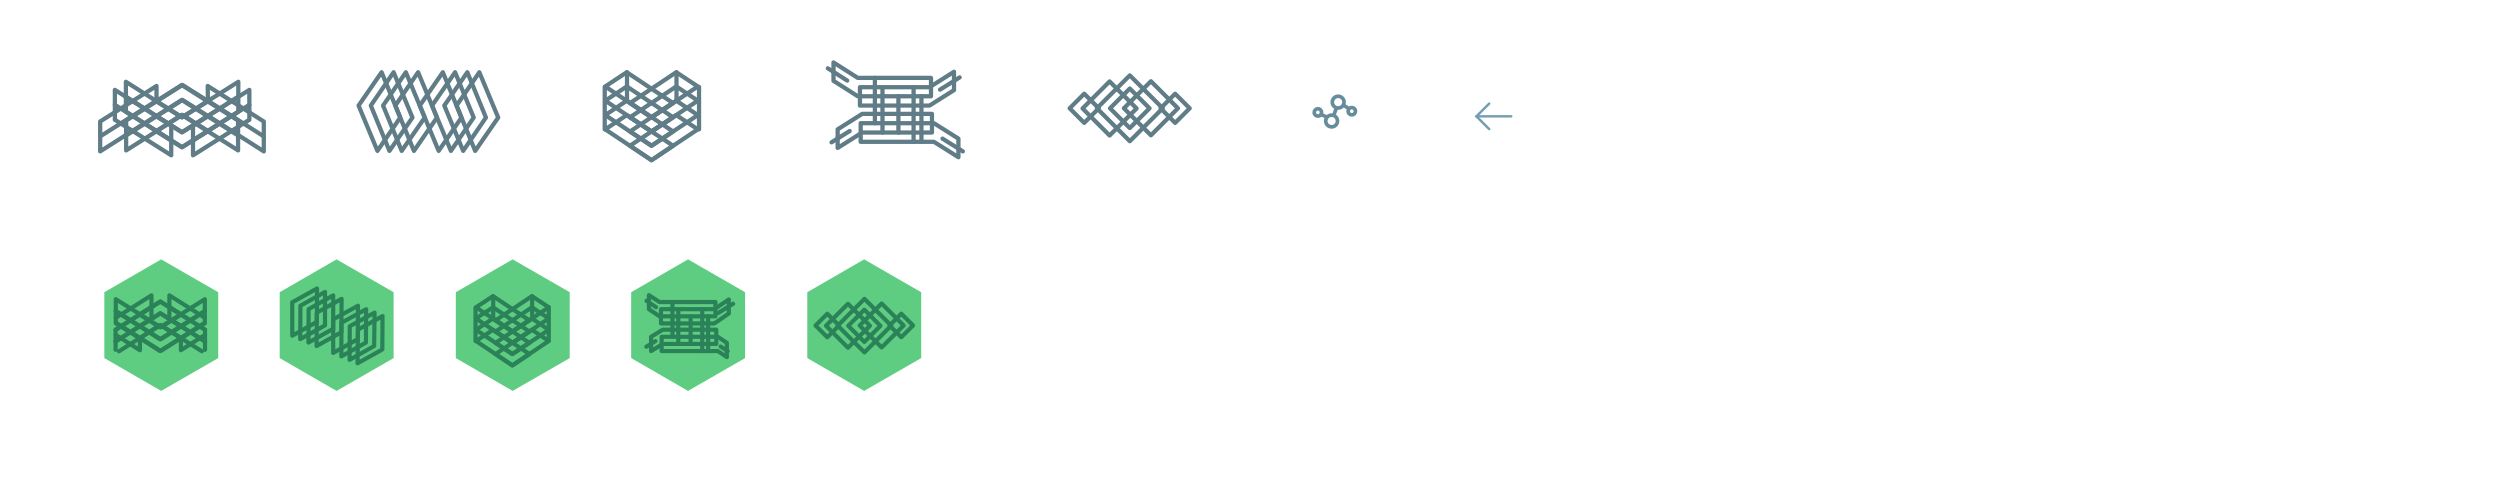
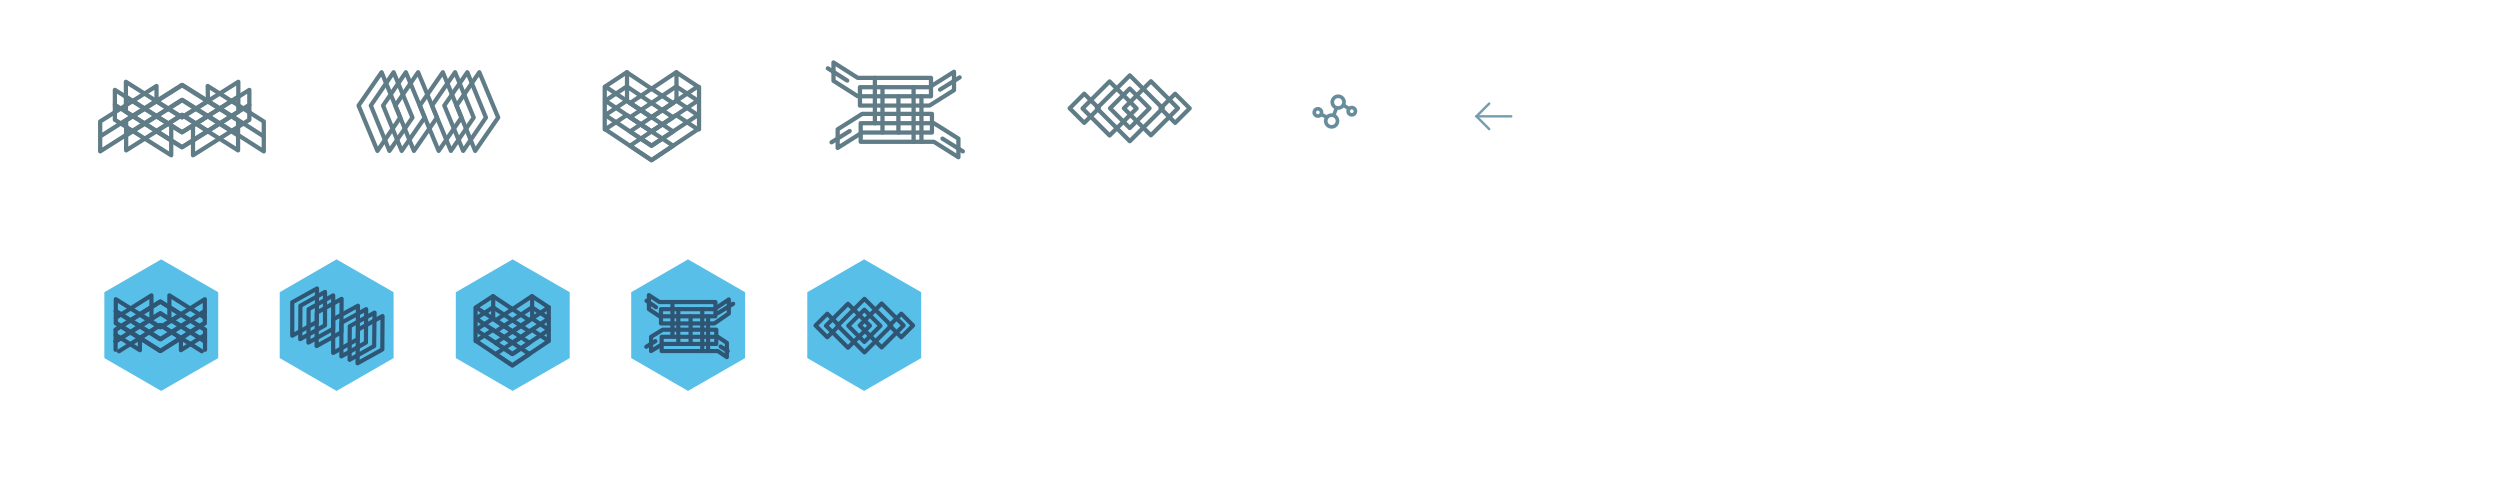
<svg xmlns="http://www.w3.org/2000/svg" version="1.1" id="svgs" x="0px" y="0px" viewBox="0 0 1020.7 205" style="enable-background:new 0 0 1020.7 205;" xml:space="preserve">
  <style type="text/css">
	.st0{fill:none;stroke:#5F7C87;stroke-width:1.743;stroke-linecap:round;stroke-linejoin:round;stroke-miterlimit:10;}
	.st1{fill:none;stroke:#678C9C;stroke-width:1.5;stroke-miterlimit:10;}
	.st2{fill:none;stroke:#729EB0;stroke-linecap:round;stroke-miterlimit:10;}
- 	.st3{fill:#5ECC81;}
- 	.st4{fill:none;stroke:#2B8258;stroke-width:1.704;stroke-linecap:round;stroke-linejoin:round;stroke-miterlimit:10;}
+ 	.st3{fill:#58BFE8;}
+ 	.st4{fill:none;stroke:#2E5573;stroke-width:1.704;stroke-linecap:round;stroke-linejoin:round;stroke-miterlimit:10;}
</style>
  <g id="mesh">
    <polygon class="st0" points="342,60.4 352,54.1 380.5,54.1 380.5,46.5 352,46.5 342,52.8  " />
    <polygon class="st0" points="391.3,64.2 381.3,57.9 351.4,57.9 351.4,50.3 381.3,50.3 391.3,56.6  " />
    <polygon class="st0" points="389.5,29.3 379.5,35.6 351.1,35.6 351.1,43.1 379.5,43.1 389.5,36.8  " />
    <polygon class="st0" points="340.3,25.5 350.2,31.8 380.1,31.8 380.1,39.3 350.2,39.3 340.3,33  " />
    <line class="st0" x1="357.2" y1="31.8" x2="357.2" y2="50.3" />
    <line class="st0" x1="373" y1="35.6" x2="373" y2="57.9" />
    <line class="st0" x1="360.3" y1="35.6" x2="360.3" y2="54.1" />
    <line class="st0" x1="376.2" y1="39.3" x2="376.2" y2="57.9" />
    <line class="st0" x1="366.8" y1="39.3" x2="366.8" y2="54.1" />
    <line class="st0" x1="383.8" y1="36.6" x2="391.8" y2="31.6" />
    <line class="st0" x1="339.5" y1="58.1" x2="346.9" y2="53.5" />
    <line class="st0" x1="384.8" y1="56.6" x2="393.1" y2="61.8" />
    <line class="st0" x1="338" y1="27.9" x2="345.9" y2="32.9" />
  </g>
  <g id="logger">
    <polygon class="st0" points="169,61.6 161.4,43.1 170.7,29.5 178.4,48  " />
    <polygon class="st0" points="164,61.6 156.4,43.1 165.7,29.5 173.4,48  " />
    <polygon class="st0" points="159,61.6 151.4,43.1 160.7,29.5 168.4,48  " />
    <polygon class="st0" points="154.1,61.6 146.4,43.1 155.8,29.5 163.4,48  " />
    <polygon class="st0" points="194,61.6 186.4,43.1 195.7,29.5 203.4,48  " />
    <polygon class="st0" points="189.1,61.6 181.4,43.1 190.8,29.5 198.4,48  " />
    <polygon class="st0" points="184.1,61.6 176.4,43.1 185.8,29.5 193.4,48  " />
    <polygon class="st0" points="179.1,61.6 171.4,43.1 180.8,29.5 188.4,48  " />
  </g>
  <g id="monitor">
    <polygon class="st0" points="247.1,35.3 255.9,29.5 274.8,42.1 266,47.9  " />
    <polygon class="st0" points="247.1,41.1 255.9,35.3 274.8,47.9 266,53.7  " />
    <polygon class="st0" points="247.1,47 255.9,41.1 274.8,53.7 266,59.5  " />
    <polygon class="st0" points="284.9,35.3 276.1,29.5 257.2,42.1 266,47.9  " />
    <polygon class="st0" points="284.9,41.1 276.1,35.3 257.2,47.9 266,53.7  " />
    <polygon class="st0" points="284.9,47 276.1,41.1 257.2,53.7 266,59.5  " />
    <polygon class="st0" points="247.1,52.8 255.9,47 274.8,59.5 266,65.4  " />
    <polygon class="st0" points="284.9,52.8 276.1,47 257.2,59.5 266,65.4  " />
    <line class="st0" x1="276.2" y1="41.1" x2="276.2" y2="29.5" />
    <line class="st0" x1="285.4" y1="52.8" x2="285.4" y2="35.5" />
    <line class="st0" x1="246.9" y1="52.8" x2="246.9" y2="35.5" />
    <line class="st0" x1="256" y1="41.1" x2="256" y2="29.5" />
  </g>
  <g id="warehouse">
    <rect x="451.78" y="34.713" transform="matrix(0.7071 -0.7071 0.7071 0.7071 103.8426 339.1236)" class="st0" width="19" height="19" />
    <rect x="455.57" y="38.511" transform="matrix(0.7071 -0.7071 0.7071 0.7071 103.8405 339.116)" class="st0" width="11.4" height="11.4" />
    <rect x="462.099" y="36.405" transform="matrix(0.707 -0.7072 0.7072 0.707 106.4154 345.2675)" class="st0" width="15.6" height="15.6" />
    <rect x="445.223" y="36.479" transform="matrix(0.7072 -0.707 0.707 0.7072 101.337 333.2548)" class="st0" width="15.6" height="15.6" />
    <rect x="475.587" y="40.021" transform="matrix(0.707 -0.7072 0.7072 0.707 109.3011 352.2649)" class="st0" width="8.4" height="8.4" />
    <rect x="438.47" y="40.013" transform="matrix(0.7071 -0.7071 0.7071 0.7071 98.3916 325.965)" class="st0" width="8.4" height="8.4" />
  </g>
  <g id="pusher">
    <polyline class="st0" points="51.4,39.5 74.3,54 84.8,47.5  " />
    <polyline class="st0" points="84.8,53.6 74.3,60.1 51.4,45.6 51.4,33.4 74.3,47.9 84.8,41.4  " />
    <line class="st0" x1="46.9" y1="42.8" x2="69.9" y2="57.3" />
    <polygon class="st0" points="46.9,36.7 69.9,51.2 69.9,63.4 46.9,48.9  " />
    <line class="st0" x1="84.8" y1="41.1" x2="107.7" y2="55.7" />
    <polyline class="st0" points="84.8,47.2 107.7,61.8 107.7,49.6 84.8,35.1 84.9,41.3 74.5,34.7 51.5,49.2 51.5,61.4 74.5,46.9    84.9,53.5  " />
    <polyline class="st0" points="97.2,55.3 74.2,40.8 63.8,47.4  " />
    <polyline class="st0" points="63.8,41.3 74.2,34.7 97.2,49.2 97.2,61.4 74.2,46.9 63.8,53.5  " />
    <polyline class="st0" points="97.3,39.5 74.3,54 63.9,47.5  " />
    <polyline class="st0" points="63.9,53.6 74.3,60.1 97.3,45.6 97.3,33.4 74.3,47.9 63.9,41.4  " />
    <line class="st0" x1="101.8" y1="42.8" x2="78.8" y2="57.3" />
    <polygon class="st0" points="101.8,36.7 78.8,51.2 78.8,63.4 101.8,48.9  " />
    <polyline class="st0" points="63.9,47.2 40.9,61.8 40.9,49.6 63.9,35.1 63.9,41.1 40.9,55.7  " />
    <polyline class="st0" points="51.5,55.3 74.5,40.8 84.9,47.4  " />
  </g>
  <g id="admin">
    <ellipse transform="matrix(0.9413 -0.3375 0.3375 0.9413 15.2298 186.3962)" class="st1" cx="543.684" cy="49.398" rx="2.4" ry="2.4" />
    <ellipse transform="matrix(0.9412 -0.3377 0.3377 0.9412 18.02 186.9688)" class="st1" cx="546.372" cy="41.694" rx="2.4" ry="2.4" />
    <ellipse transform="matrix(0.9413 -0.3376 0.3376 0.9413 17.0746 188.9868)" class="st1" cx="551.905" cy="45.401" rx="1.5" ry="1.5" />
    <line class="st1" x1="544.5" y1="47.2" x2="545.7" y2="43.9" />
    <line class="st1" x1="550.8" y1="44.4" x2="548.6" y2="43" />
    <ellipse transform="matrix(0.8869 -0.4619 0.4619 0.8869 39.645 253.7357)" class="st1" cx="538.081" cy="45.892" rx="1.5" ry="1.5" />
    <line class="st1" x1="539.3" y1="46.7" x2="541.7" y2="47.8" />
  </g>
  <g id="back-arrow">
    <polyline class="st2" points="608,52.7 602.8,47.5 608,42.3  " />
    <line class="st2" x1="602.8" y1="47.5" x2="617" y2="47.5" />
  </g>
  <g id="hex-hoarder">
    <polygon id="_x3E_bg_3_" class="st3" points="376.1,146.2 352.8,159.6 329.6,146.2 329.6,119.3 352.8,105.9 376.1,119.3  " />
    <rect x="345.215" y="125.22" transform="matrix(0.7071 -0.7071 0.7071 0.7071 9.367 288.5059)" class="st4" width="15.452" height="15.452" />
    <rect x="348.25" y="128.377" transform="matrix(0.7071 -0.7071 0.7071 0.7071 9.3001 288.4953)" class="st4" width="9.289" height="9.289" />
    <rect x="353.613" y="126.539" transform="matrix(0.707 -0.7072 0.7072 0.707 11.4901 293.4952)" class="st4" width="12.683" height="12.683" />
    <rect x="339.87" y="126.652" transform="matrix(0.7072 -0.707 0.707 0.7072 7.341 283.7133)" class="st4" width="12.683" height="12.683" />
    <rect x="364.586" y="129.484" transform="matrix(0.707 -0.7072 0.7072 0.707 13.8435 299.1704)" class="st4" width="6.788" height="6.788" />
    <rect x="334.373" y="129.498" transform="matrix(0.7071 -0.7071 0.7071 0.7071 4.9609 277.7601)" class="st4" width="6.788" height="6.788" />
  </g>
  <g id="hex-portal">
    <polygon id="_x3E_bg_4_" class="st3" points="304.2,146.2 280.9,159.6 257.7,146.2 257.7,119.3 280.9,105.9 304.2,119.3  " />
    <polygon class="st4" points="265.817,143.334 270.579,140.424 292.445,140.424 292.445,134.605 270.579,134.605 265.817,137.514     " />
    <polygon class="st4" points="296.765,145.802 293.062,143.334 270.138,143.334 270.138,137.514 293.062,137.514 296.765,139.983     " />
    <polygon class="st4" points="297.559,122.261 291.651,126.229 269.873,126.229 269.873,132.048 291.651,132.048 297.559,127.992     " />
    <polygon class="st4" points="264.936,120.498 269.256,123.319 292.092,123.319 292.092,129.138 269.256,129.138 264.936,126.229     " />
    <line class="st4" x1="274.546" y1="123.319" x2="274.546" y2="137.514" />
    <line class="st4" x1="286.714" y1="126.229" x2="286.714" y2="143.334" />
    <line class="st4" x1="276.927" y1="126.229" x2="276.927" y2="140.424" />
    <line class="st4" x1="289.095" y1="129.138" x2="289.095" y2="143.334" />
    <line class="st4" x1="281.953" y1="129.138" x2="281.953" y2="140.424" />
    <line class="st4" x1="293.15" y1="127.816" x2="299.322" y2="124.024" />
    <line class="st4" x1="263.878" y1="141.57" x2="267.581" y2="139.278" />
    <line class="st4" x1="294.208" y1="141.482" x2="297.118" y2="143.334" />
    <line class="st4" x1="263.966" y1="122.79" x2="267.845" y2="125.435" />
  </g>
  <g id="hex-pulse">
    <polygon id="_x3E_bg_5_" class="st3" points="232.6,146.2 209.3,159.6 186.1,146.2 186.1,119.3 209.3,105.9 232.6,119.3  " />
    <polygon class="st4" points="194.319,125.468 201.28,120.913 216.147,130.796 209.186,135.351  " />
    <polygon class="st4" points="194.319,130.023 201.28,125.468 216.147,135.351 209.186,139.991  " />
    <polygon class="st4" points="194.319,134.663 201.28,130.023 216.147,139.991 209.186,144.546  " />
    <polygon class="st4" points="224.053,125.468 217.178,120.913 202.311,130.796 209.186,135.351  " />
    <line class="st4" x1="224.053" y1="139.046" x2="224.053" y2="125.468" />
    <polygon class="st4" points="224.053,130.023 217.178,125.468 202.311,135.351 209.186,139.991  " />
    <polygon class="st4" points="224.053,134.663 217.178,130.023 202.311,139.991 209.186,144.546  " />
    <polygon class="st4" points="194.319,139.218 201.28,134.663 216.147,144.546 209.186,149.187  " />
    <polygon class="st4" points="224.053,139.218 217.178,134.663 202.311,144.546 209.186,149.187  " />
    <line class="st4" x1="217.264" y1="130.023" x2="217.264" y2="120.913" />
    <line class="st4" x1="194.147" y1="139.218" x2="194.147" y2="125.64" />
    <line class="st4" x1="201.366" y1="130.023" x2="201.366" y2="120.913" />
  </g>
  <g id="hex-logvac">
    <polygon id="_x3E_bg_6_" class="st3" points="160.7,146.2 137.4,159.6 114.2,146.2 114.2,119.3 137.4,105.9 160.7,119.3  " />
    <polygon class="st4" points="129.26,141.276 129.348,127.639 139.466,122.009 139.378,135.645  " />
    <polygon class="st4" points="125.917,139.868 126.005,126.232 136.034,120.601 136.034,134.238  " />
    <polygon class="st4" points="122.573,138.461 122.661,124.824 132.691,119.193 132.691,132.83  " />
    <polygon class="st4" points="119.318,137.053 119.318,123.416 129.436,117.785 129.348,131.422  " />
    <polygon class="st4" points="145.976,148.315 146.152,134.59 156.182,129.047 156.094,142.684  " />
    <polygon class="st4" points="142.721,146.907 142.809,133.182 152.927,127.639 152.751,141.276  " />
    <polygon class="st4" points="139.378,145.499 139.378,131.774 149.495,126.232 149.407,139.868  " />
    <polygon class="st4" points="136.034,144.091 136.034,130.367 146.152,124.824 146.064,138.461  " />
  </g>
  <g id="hex-mist">
    <polygon id="_x3E_bg_7_" class="st3" points="89.1,146.2 65.8,159.6 42.6,146.2 42.6,119.3 65.8,105.9 89.1,119.3  " />
    <path class="st4" d="M80.92,132.349" />
    <line class="st4" x1="83.709" y1="139.408" x2="65.581" y2="127.991" />
    <line class="st4" x1="82.402" y1="143.417" x2="65.581" y2="132.784" />
    <polyline class="st4" points="65.581,123.197 83.709,134.615 83.709,136.881 83.709,142.807  " />
    <line class="st4" x1="83.709" y1="134.615" x2="69.154" y2="125.376" />
    <polyline class="st4" points="83.709,139.408 69.154,130.17 69.154,120.583 83.622,129.734  " />
    <polyline class="st4" points="65.494,143.243 83.622,131.739 83.622,122.152 65.494,133.569  " />
    <line class="st4" x1="65.668" y1="138.449" x2="73.948" y2="133.22" />
    <line class="st4" x1="65.668" y1="133.569" x2="73.948" y2="128.427" />
    <line class="st4" x1="73.948" y1="138.014" x2="65.668" y2="143.243" />
    <line class="st4" x1="65.581" y1="127.991" x2="73.86" y2="133.22" />
    <line class="st4" x1="65.581" y1="132.784" x2="73.86" y2="138.014" />
    <line class="st4" x1="73.86" y1="128.34" x2="65.581" y2="123.197" />
    <line class="st4" x1="83.622" y1="126.945" x2="65.494" y2="138.449" />
    <line class="st4" x1="73.86" y1="133.307" x2="83.622" y2="127.119" />
    <polyline class="st4" points="83.709,136.706 73.86,142.981 73.86,138.188 83.622,132  " />
    <path class="st4" d="M83.709,136.881" />
    <path class="st4" d="M49.98,132.349" />
    <line class="st4" x1="47.191" y1="139.408" x2="65.319" y2="127.991" />
    <line class="st4" x1="48.586" y1="143.417" x2="65.319" y2="132.784" />
    <polyline class="st4" points="65.319,123.197 47.191,134.615 47.191,136.881 47.191,142.807  " />
    <line class="st4" x1="47.191" y1="134.615" x2="61.833" y2="125.376" />
    <polyline class="st4" points="47.191,139.408 61.833,130.17 61.833,120.583 47.278,129.734  " />
    <polyline class="st4" points="65.494,143.243 47.278,131.739 47.278,122.152 65.494,133.569  " />
    <line class="st4" x1="65.232" y1="138.449" x2="57.04" y2="133.22" />
    <line class="st4" x1="65.232" y1="133.569" x2="57.04" y2="128.427" />
    <line class="st4" x1="57.04" y1="138.014" x2="65.232" y2="143.243" />
    <line class="st4" x1="65.319" y1="127.991" x2="57.127" y2="133.22" />
    <line class="st4" x1="65.319" y1="132.784" x2="57.127" y2="138.014" />
    <line class="st4" x1="57.127" y1="128.34" x2="65.319" y2="123.197" />
    <line class="st4" x1="47.278" y1="126.945" x2="65.494" y2="138.449" />
    <line class="st4" x1="57.127" y1="133.307" x2="47.278" y2="127.119" />
    <polyline class="st4" points="47.191,136.706 57.127,142.981 57.127,138.188 47.278,132  " />
    <path class="st4" d="M47.191,136.881" />
    <path class="st4" d="M47.191,136.881" />
  </g>
</svg>
